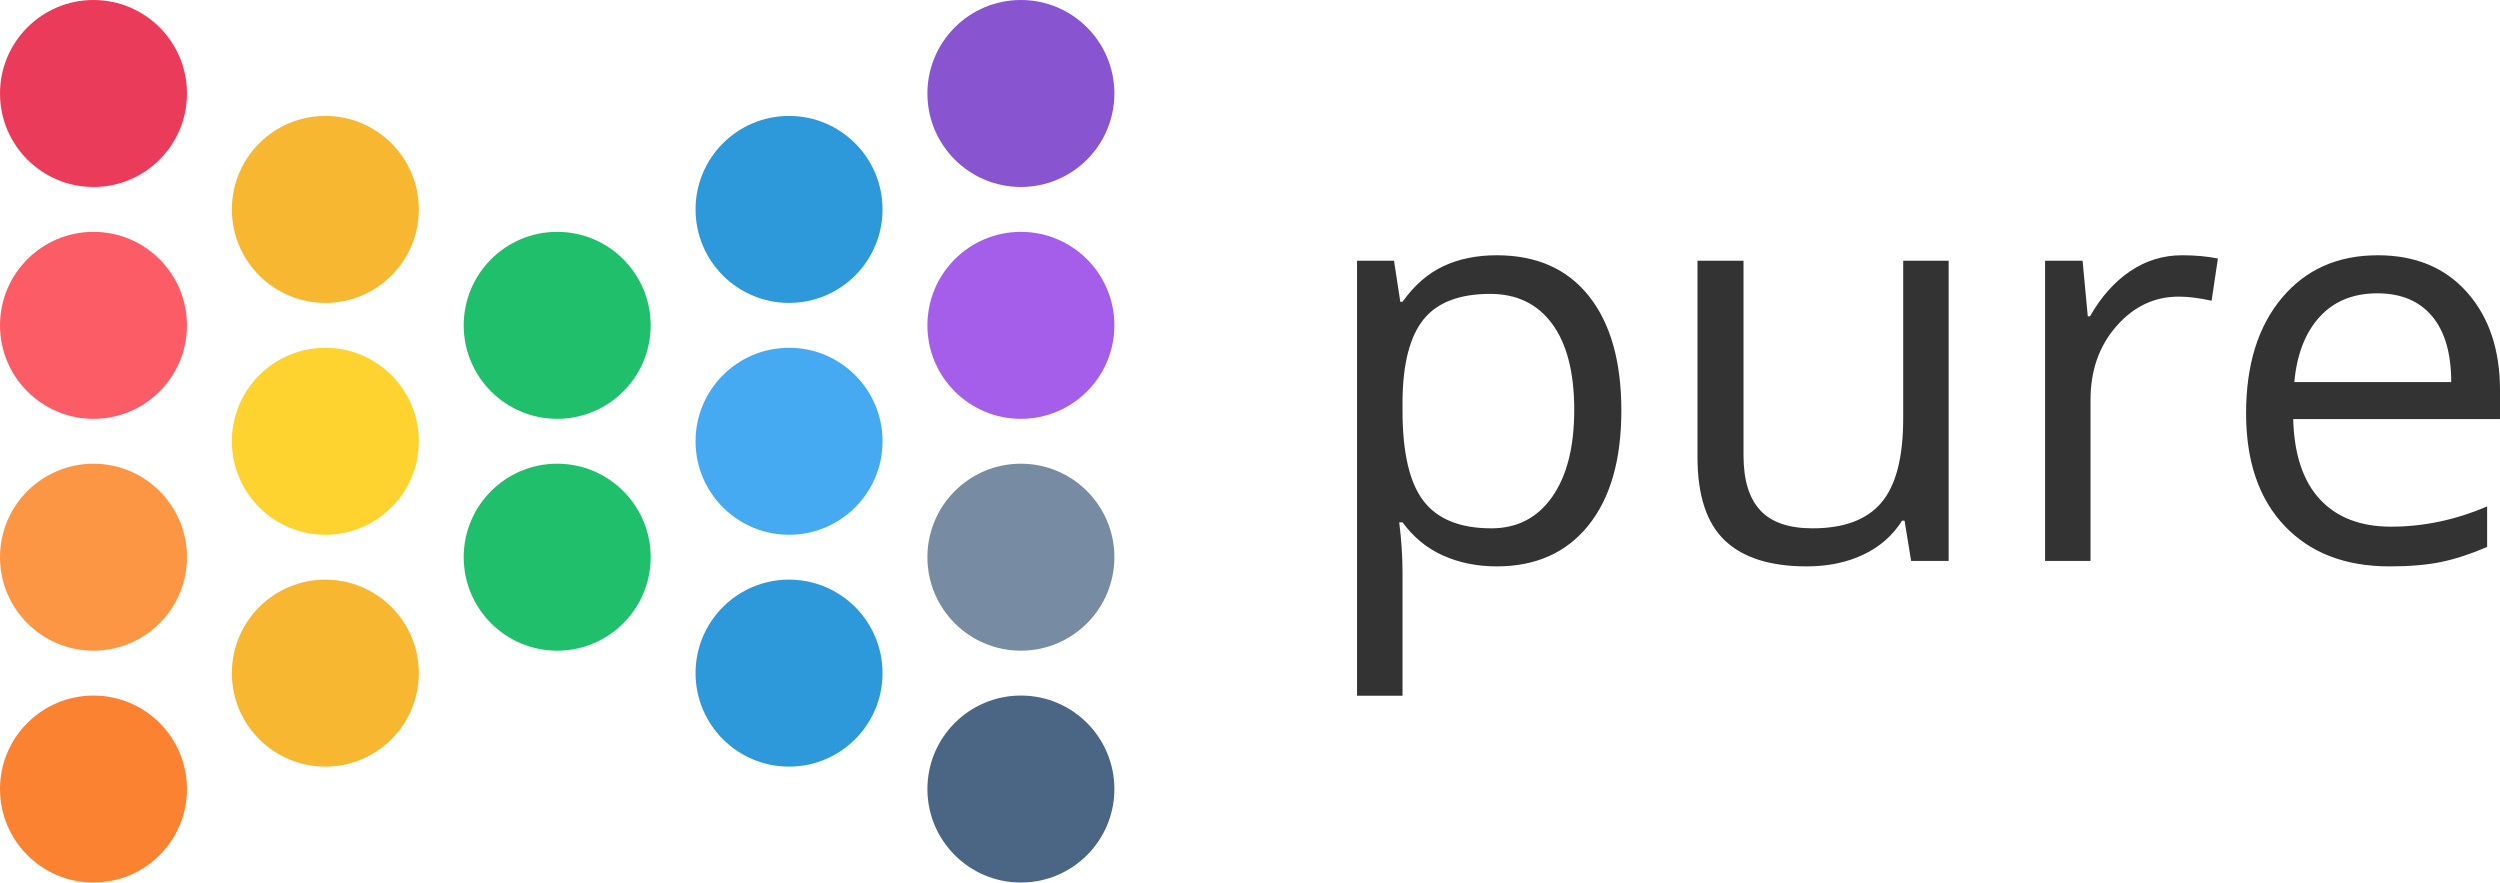
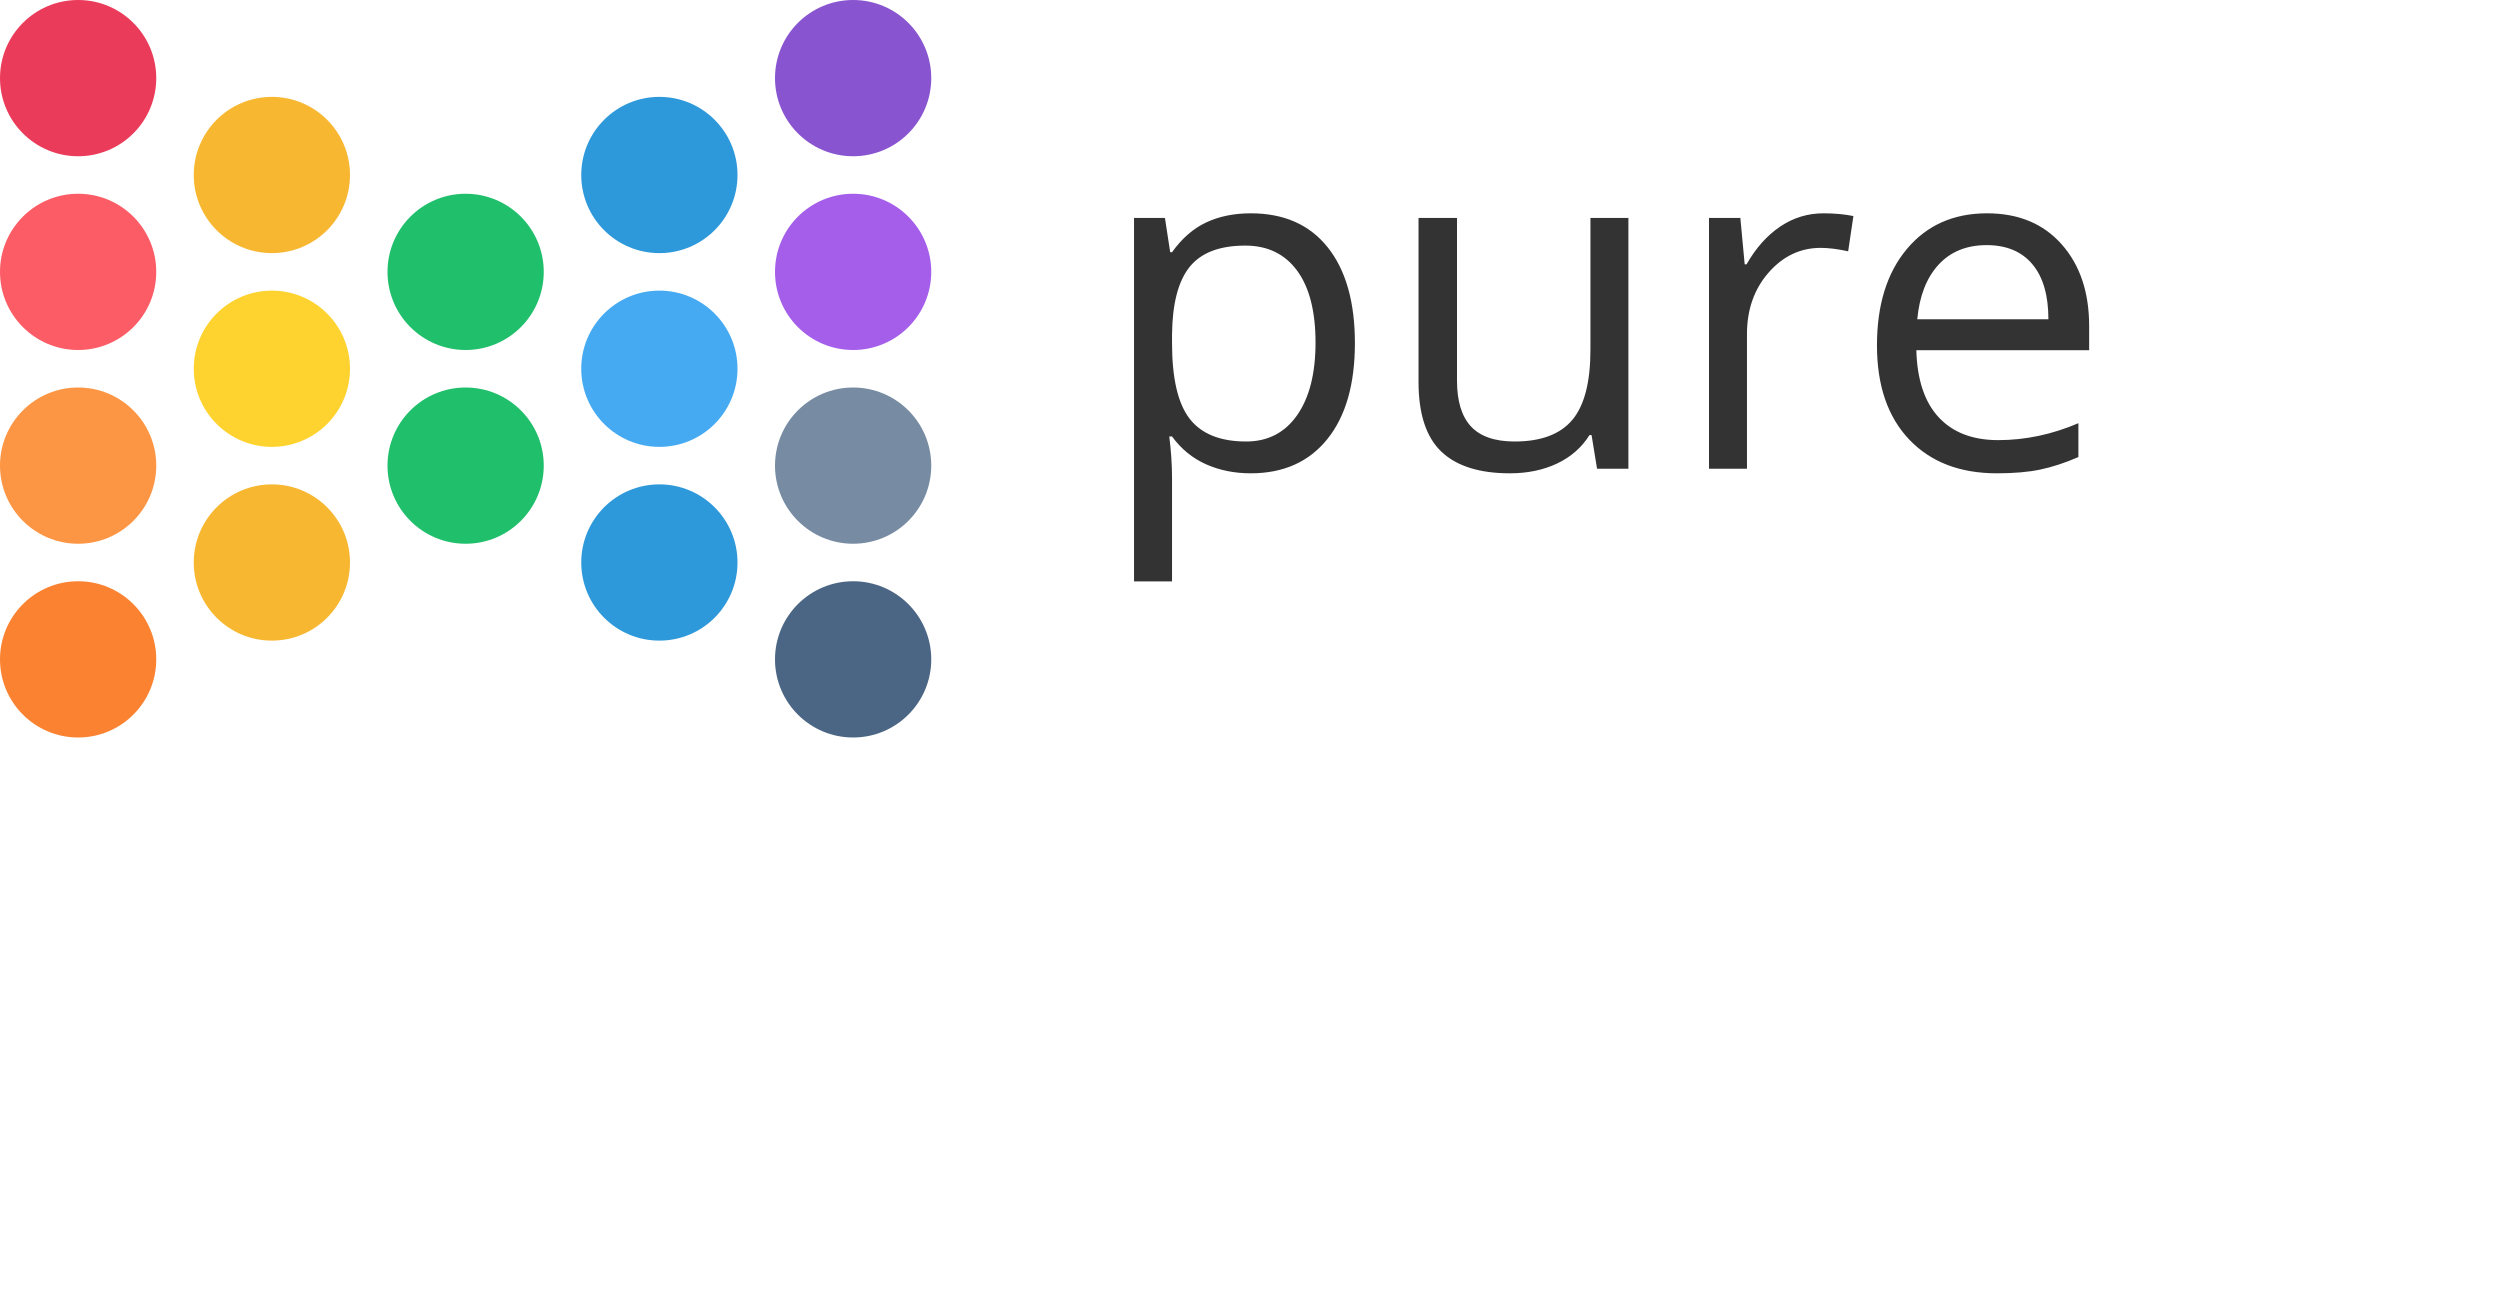
- <svg xmlns="http://www.w3.org/2000/svg">
+ <svg xmlns="http://www.w3.org/2000/svg" viewBox="0 0 800 413">
  <circle cx="25" cy="25" r="25" fill="#eb3b5a" />
  <circle cx="25" cy="87" r="25" fill="#fc5c65" />
  <circle cx="25" cy="149" r="25" fill="#fd9644" />
  <circle cx="25" cy="211" r="25" fill="#fa8231" />
  <circle cx="87" cy="56" r="25" fill="#f7b731" />
  <circle cx="87" cy="118" r="25" fill="#fed330" />
  <circle cx="87" cy="180" r="25" fill="#f7b731" />
  <circle cx="149" cy="87" r="25" fill="#20bf6b" />
  <circle cx="149" cy="149" r="25" fill="#20bf6b" />
  <circle cx="211" cy="56" r="25" fill="#2d98da" />
  <circle cx="211" cy="118" r="25" fill="#45aaf2" />
  <circle cx="211" cy="180" r="25" fill="#2d98da" />
  <circle cx="273" cy="25" r="25" fill="#8854d0" />
  <circle cx="273" cy="87" r="25" fill="#a55eea" />
  <circle cx="273" cy="149" r="25" fill="#778ca3" />
  <circle cx="273" cy="211" r="25" fill="#4b6584" />
  <path fill="rgb(51, 51, 51)" d="M400.24 151.46L400.24 151.46L400.24 151.46Q392.41 151.46 385.93 148.57L385.93 148.57L385.93 148.57Q379.44 145.68 375.05 139.67L375.05 139.67L374.17 139.67L374.17 139.67Q375.05 146.70 375.05 153.00L375.05 153.00L375.05 186.04L362.89 186.04L362.89 69.73L372.78 69.73L374.46 80.71L375.05 80.71L375.05 80.71Q379.74 74.12 385.96 71.19L385.96 71.19L385.96 71.19Q392.19 68.26 400.24 68.26L400.24 68.26L400.24 68.26Q416.21 68.26 424.89 79.17L424.89 79.17L424.89 79.17Q433.57 90.09 433.57 109.79L433.57 109.79L433.57 109.79Q433.57 129.57 424.74 140.52L424.74 140.52L424.74 140.52Q415.92 151.46 400.24 151.46ZM398.49 78.59L398.49 78.59L398.49 78.59Q386.18 78.59 380.69 85.40L380.69 85.40L380.69 85.40Q375.20 92.21 375.05 107.08L375.05 107.08L375.05 109.79L375.05 109.79Q375.05 126.71 380.69 134.00L380.69 134.00L380.69 134.00Q386.33 141.28 398.78 141.28L398.78 141.28L398.78 141.28Q409.18 141.28 415.08 132.86L415.08 132.86L415.08 132.86Q420.97 124.44 420.97 109.64L420.97 109.64L420.97 109.64Q420.97 94.63 415.08 86.61L415.08 86.61L415.08 86.61Q409.18 78.59 398.49 78.59ZM453.93 69.73L466.24 69.73L466.24 121.80L466.24 121.80Q466.24 131.62 470.70 136.45L470.70 136.45L470.70 136.45Q475.17 141.28 484.69 141.28L484.69 141.28L484.69 141.28Q497.29 141.28 503.11 134.40L503.11 134.40L503.11 134.40Q508.94 127.51 508.94 111.91L508.94 111.91L508.94 69.73L521.09 69.73L521.09 150L511.06 150L509.30 139.23L508.64 139.23L508.64 139.23Q504.91 145.17 498.28 148.32L498.28 148.32L498.28 148.32Q491.65 151.46 483.15 151.46L483.15 151.46L483.15 151.46Q468.51 151.46 461.22 144.51L461.22 144.51L461.22 144.51Q453.93 137.55 453.93 122.24L453.93 122.24L453.93 69.73ZM583.50 68.26L583.50 68.26L583.50 68.26Q588.84 68.26 593.09 69.14L593.09 69.14L591.41 80.42L591.41 80.42Q586.43 79.32 582.62 79.32L582.62 79.32L582.62 79.32Q572.88 79.32 565.95 87.23L565.95 87.23L565.95 87.23Q559.03 95.14 559.03 106.93L559.03 106.93L559.03 150L546.88 150L546.88 69.73L556.91 69.73L558.30 84.59L558.89 84.59L558.89 84.59Q563.35 76.76 569.65 72.51L569.65 72.51L569.65 72.51Q575.95 68.26 583.50 68.26ZM639.01 151.46L639.01 151.46L639.01 151.46Q621.22 151.46 610.93 140.63L610.93 140.63L610.93 140.63Q600.63 129.79 600.63 110.52L600.63 110.52L600.63 110.52Q600.63 91.11 610.19 79.69L610.19 79.69L610.19 79.69Q619.75 68.26 635.86 68.26L635.86 68.26L635.86 68.26Q650.95 68.26 659.74 78.19L659.74 78.19L659.74 78.19Q668.53 88.11 668.53 104.37L668.53 104.37L668.53 112.06L613.23 112.06L613.23 112.06Q613.60 126.20 620.37 133.52L620.37 133.52L620.37 133.52Q627.15 140.84 639.45 140.84L639.45 140.84L639.45 140.84Q652.42 140.84 665.09 135.42L665.09 135.42L665.09 146.26L665.09 146.26Q658.64 149.05 652.89 150.26L652.89 150.26L652.89 150.26Q647.14 151.46 639.01 151.46ZM635.72 78.44L635.72 78.44L635.72 78.44Q626.05 78.44 620.30 84.74L620.30 84.74L620.30 84.74Q614.55 91.04 613.53 102.17L613.53 102.17L655.49 102.17L655.49 102.17Q655.49 90.67 650.37 84.56L650.37 84.56L650.37 84.56Q645.24 78.44 635.72 78.44Z" />
</svg>
